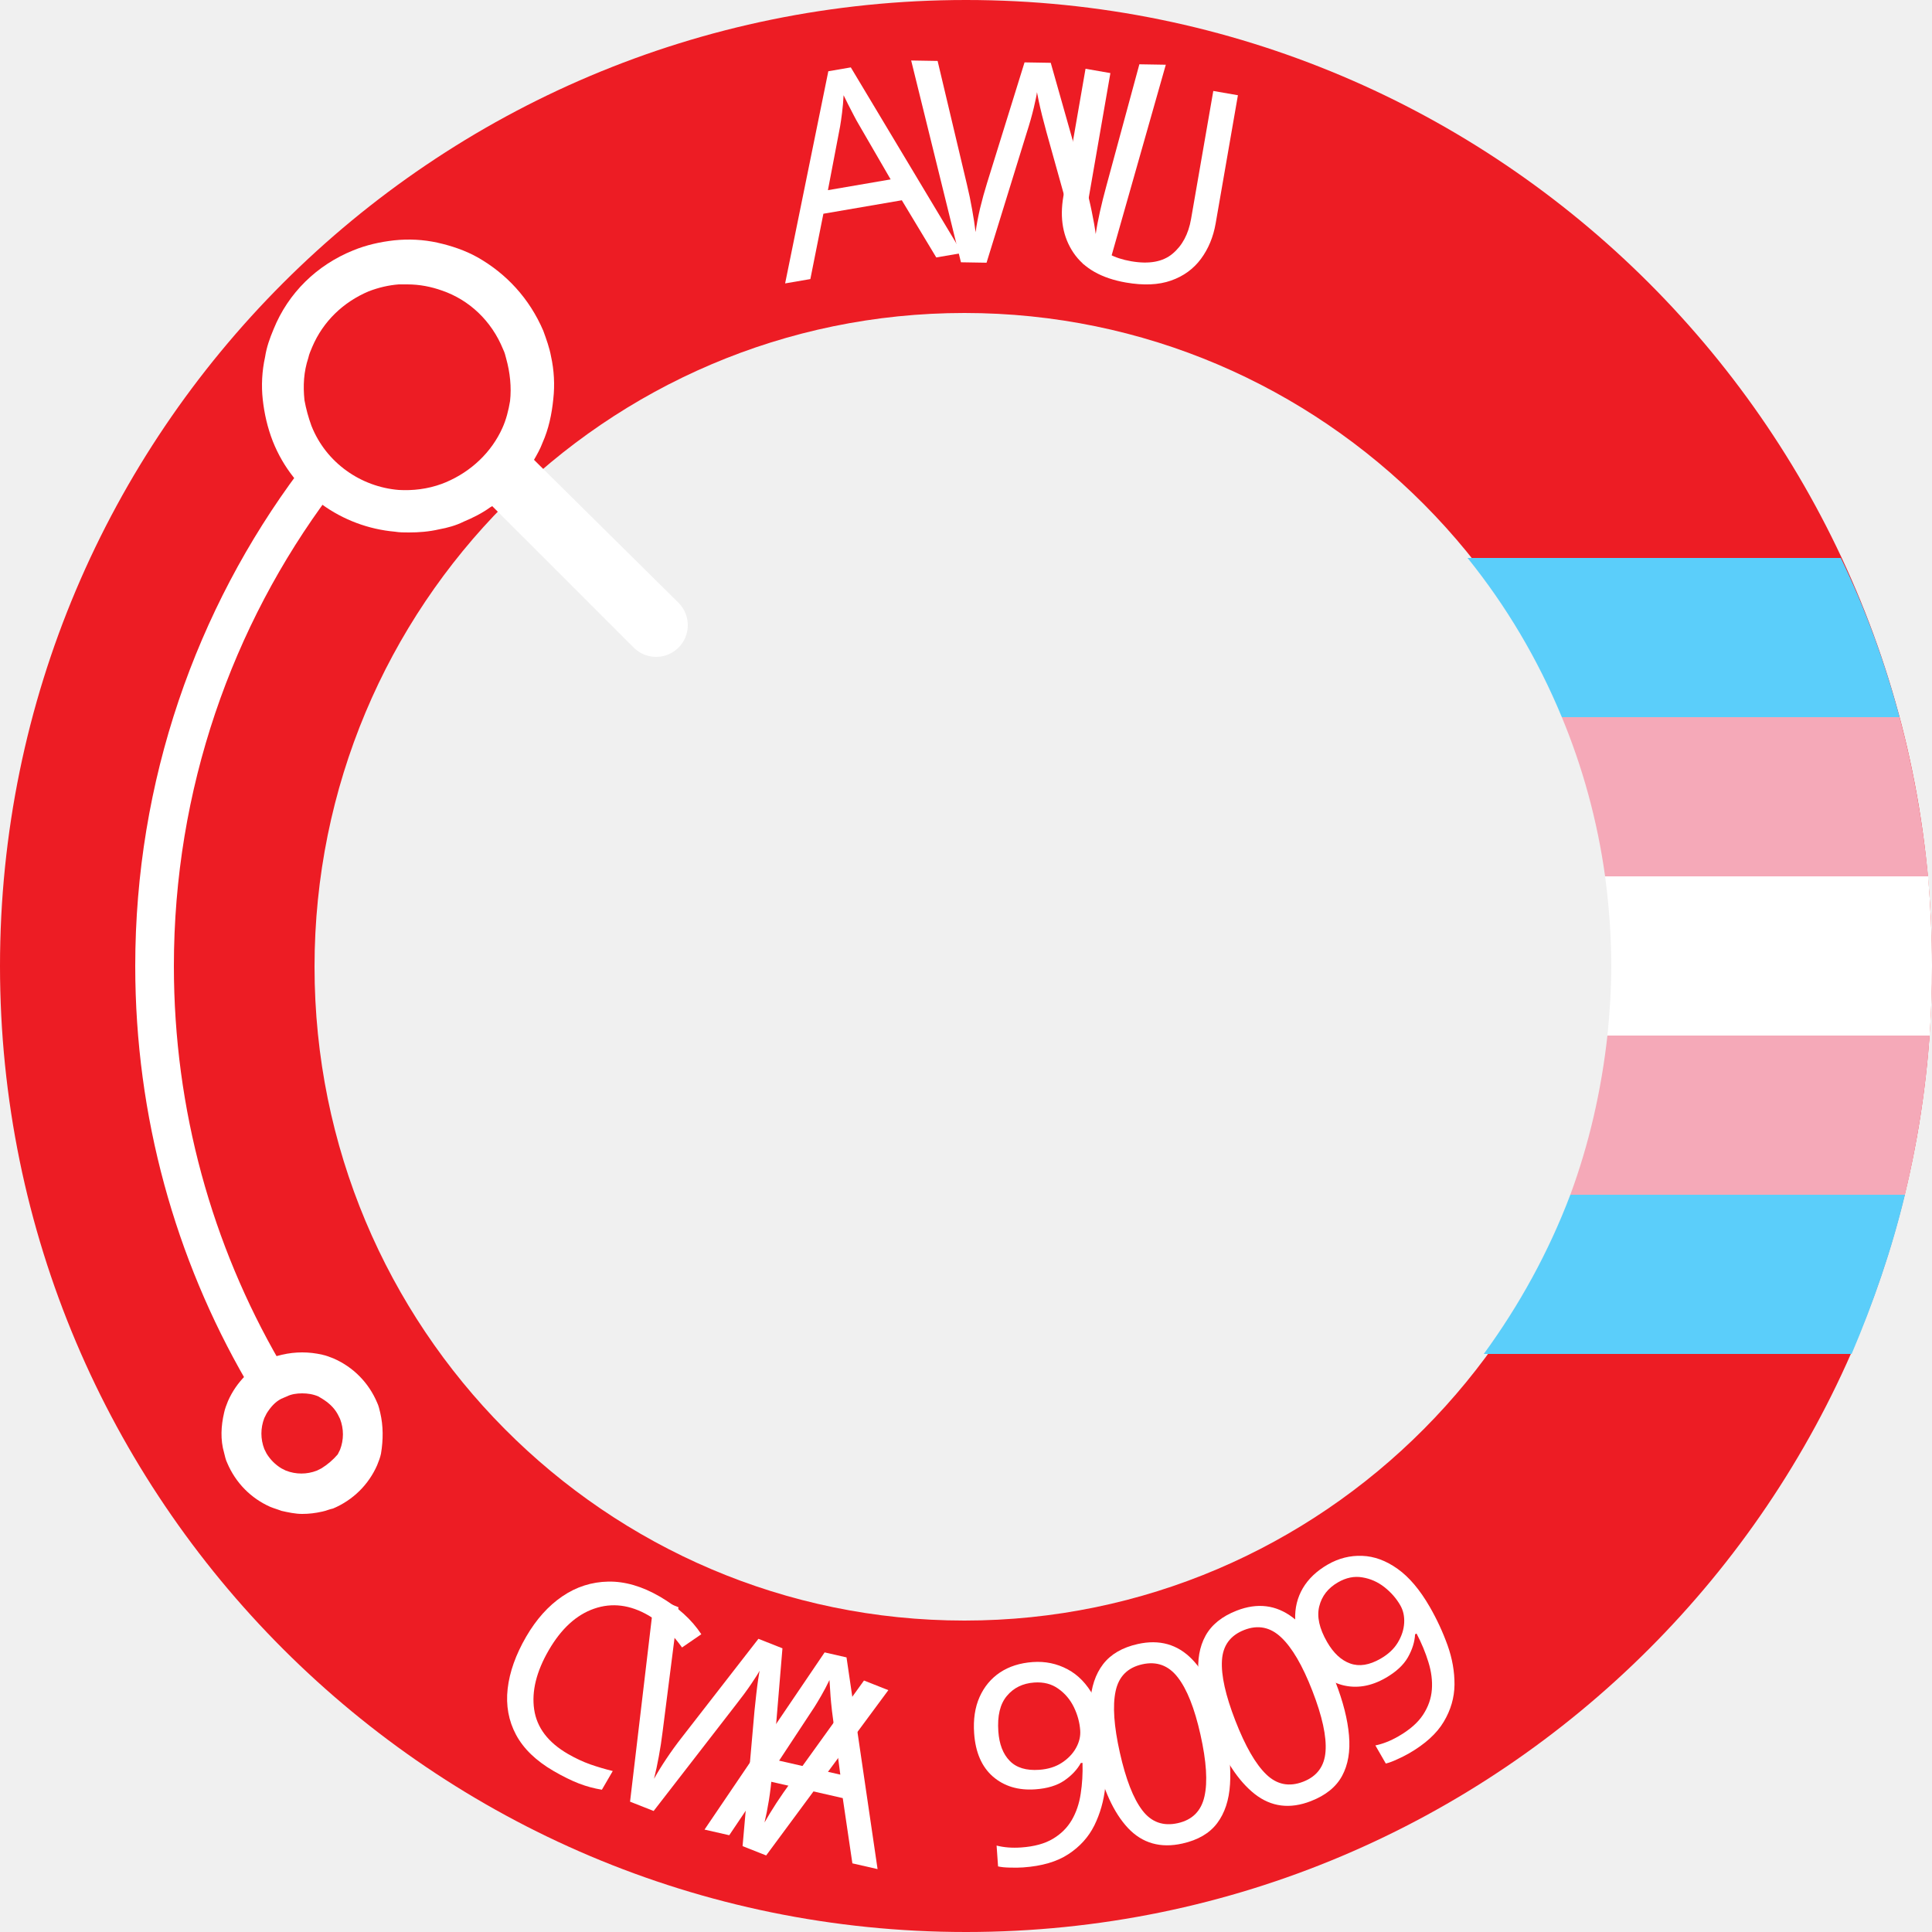
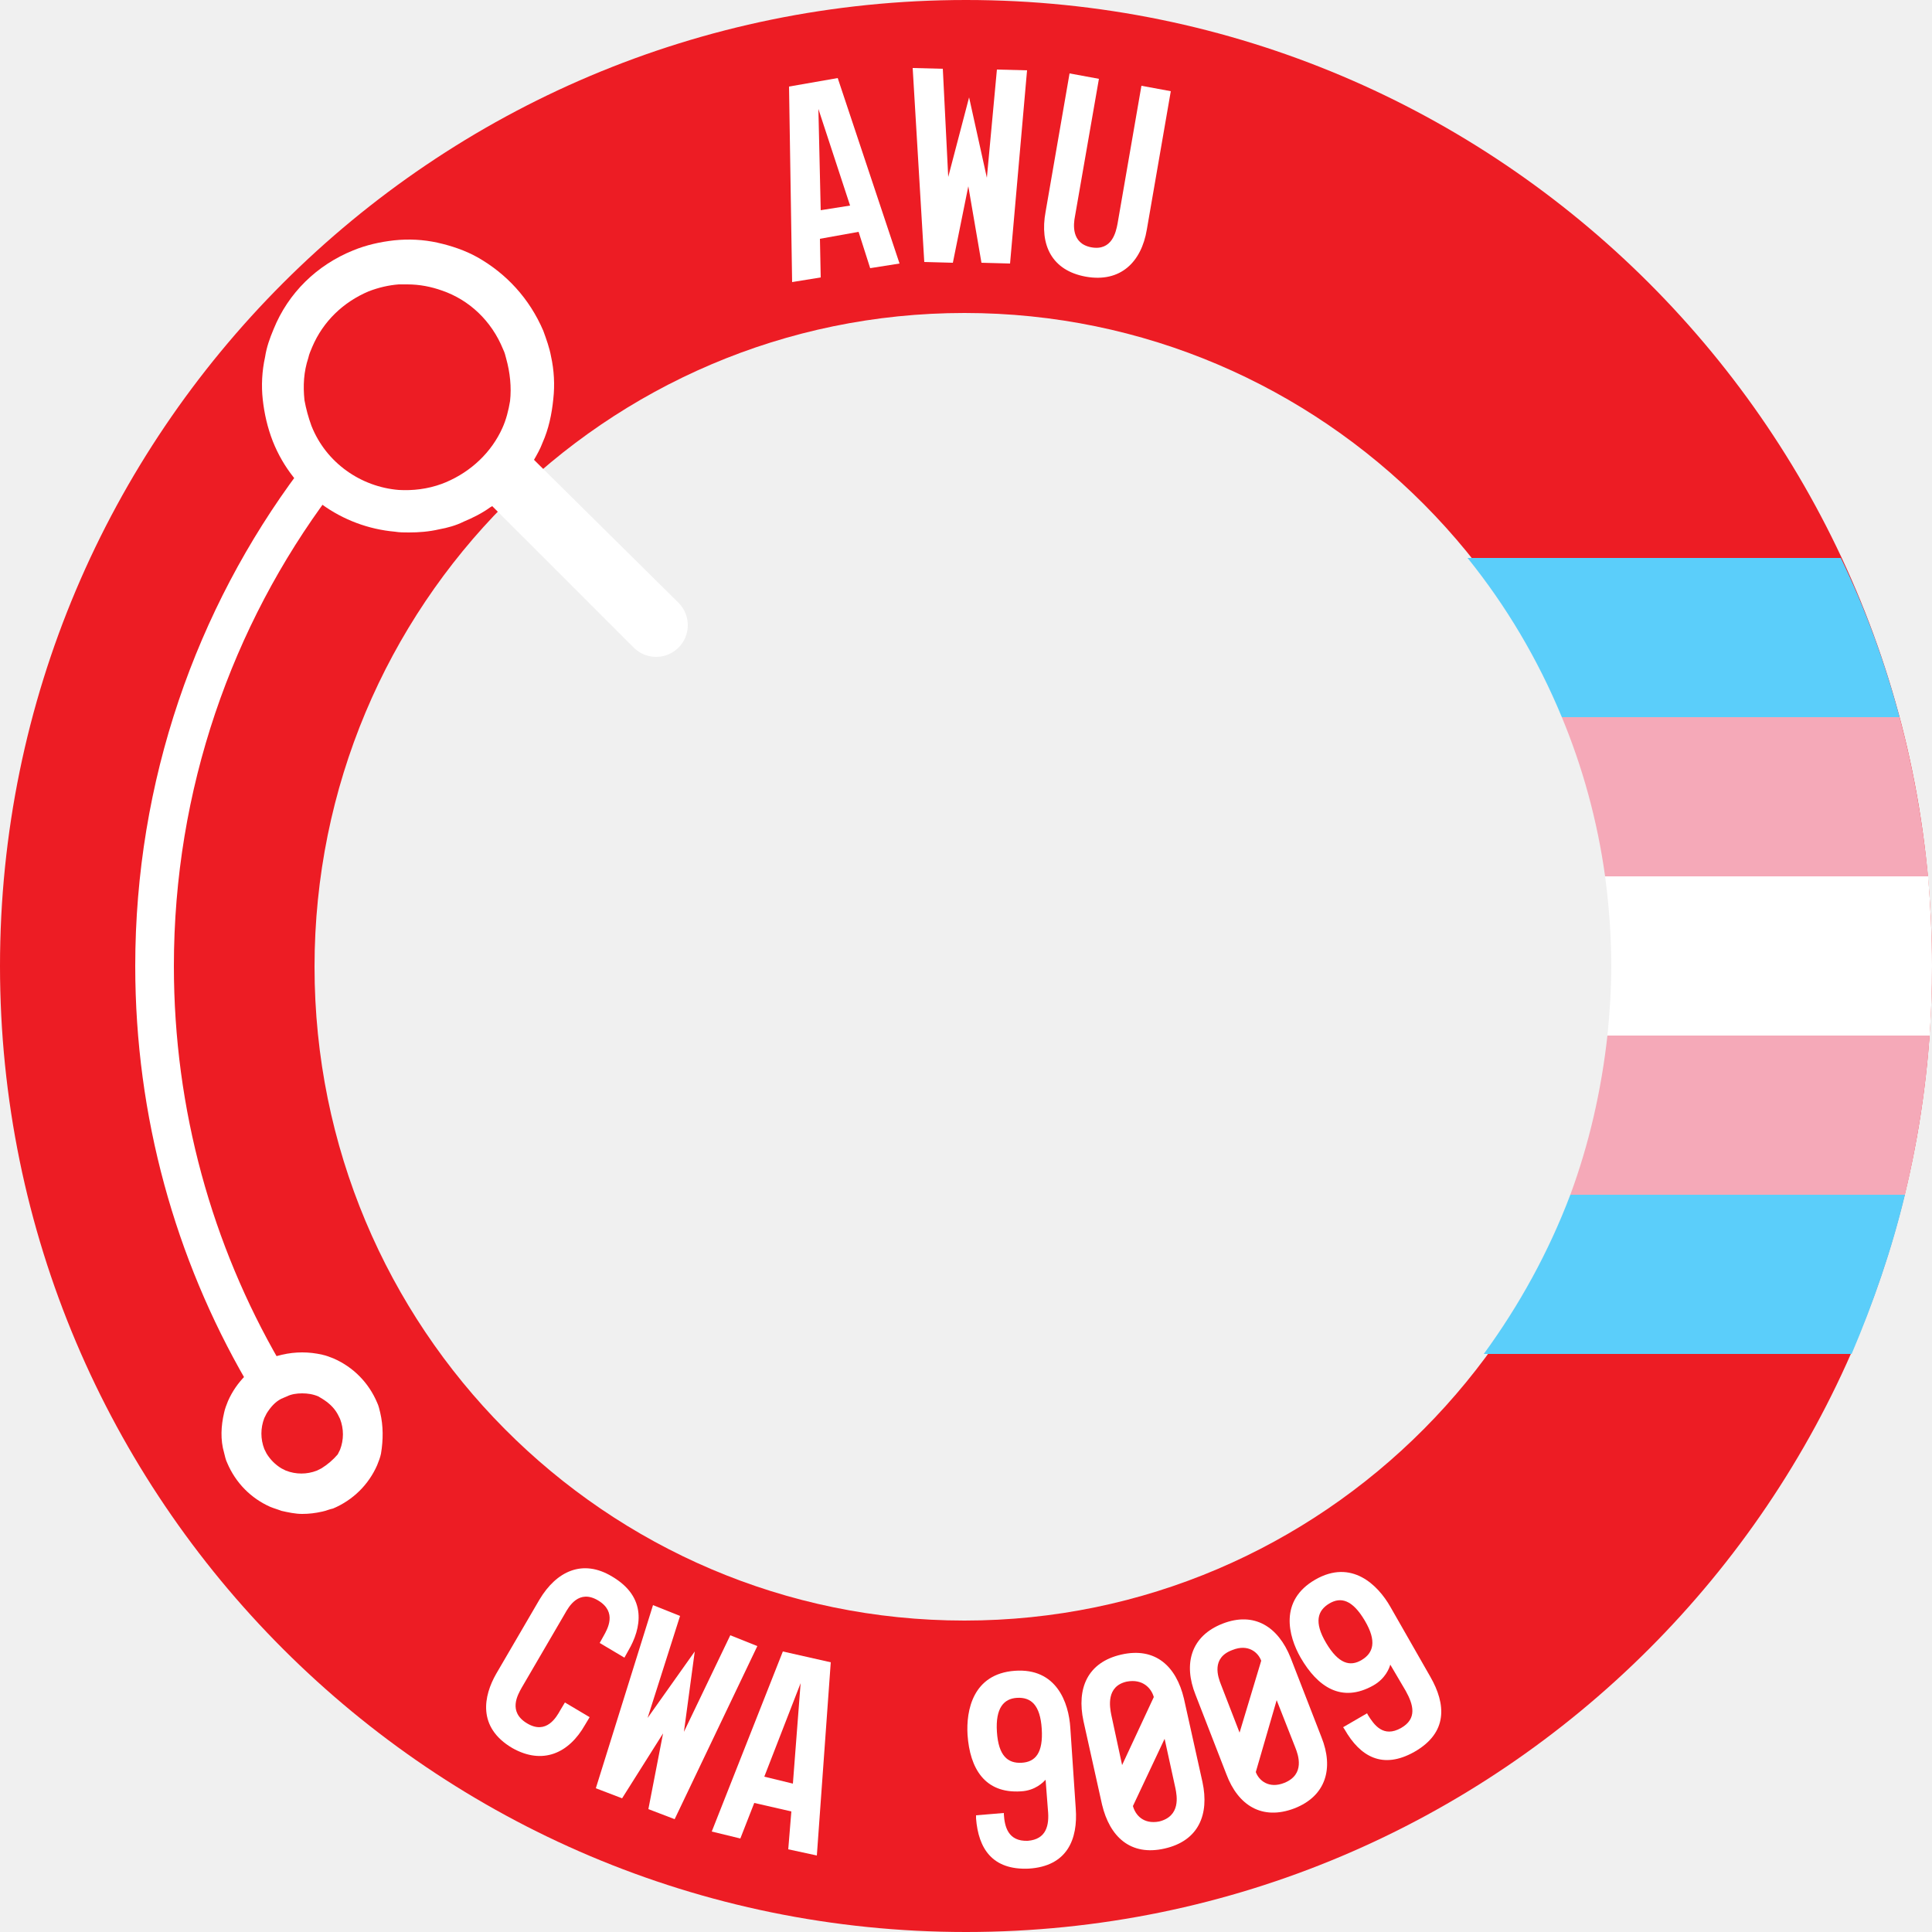
<svg xmlns="http://www.w3.org/2000/svg" xmlns:ns1="http://vectornator.io" version="1.1" id="Layer_1" x="0px" y="0px" viewBox="0 0 250 250" style="enable-background:new 0 0 250 250;" xml:space="preserve">
  <style type="text/css">
	.st0{fill:#ED1C24;}
	.st1{fill:none;}
- 	.st2{fill:#FFFFFF;}
- 	.st3{font-family:'Mono45Headline-Regular';}
- 	.st4{font-size:36.401px;}
+ 	.st2{enable-background:new    ;}
+ 	.st3{fill:#FFFFFF;}
+ 	.st4{font-family:'Mono45Headline-Regular';}
	.st5{font-size:35.999px;}
	.st6{fill:none;stroke:#FFFFFF;stroke-width:5;stroke-miterlimit:3.277;}
	.st7{fill:#5BCEFA;}
	.st8{fill:#F5A9B8;}
</style>
  <g id="g2896" ns1:layerName="g2896">
    <path class="st0" d="M125,0C56,0,0,56,0,125s56,125,125,125s125-56,125-125S194,0,125,0z M124.8,40.5c46.5,0,84.1,37.9,84.1,84.6   s-37.7,84.6-84.1,84.6c-46.5,0-84.1-37.9-84.1-84.6C40.7,78.4,78.3,40.5,124.8,40.5z" />
  </g>
  <circle class="st1" cx="125" cy="125" r="91" />
-   <text transform="matrix(0.9856 -0.1693 0.1693 0.9856 101.595 36.6731)" class="st2 st3 st4">A</text>
-   <text transform="matrix(0.9999 1.663608e-02 -1.663608e-02 0.9999 117.0349 33.8178)" class="st2 st3 st4">W</text>
-   <text transform="matrix(0.9852 0.1711 -0.1711 0.9852 132.7854 33.9528)" class="st2 st3 st4">U</text>
+   <g class="st2">
+     <path class="st3" d="M102.5,36.5l-0.4-25.3l6.3-1.1l8,24l-3.8,0.6l-1.5-4.7l-5,0.9l0.1,5L102.5,36.5z M110,26.6l-4.1-12.5l0.3,13.1   L110,26.6z" />
+   </g>
+   <g class="st2">
+     <path class="st3" d="M118.1,8.8l3.9,0.1l0.7,14l2.7-10.3l2.3,10.4L129,9l3.9,0.1l-2.2,25l-3.7-0.1l-1.7-9.9l-2,9.9l-3.7-0.1   L118.1,8.8z" />
+   </g>
+   <g class="st2">
+     <path class="st3" d="M135.3,27.4l3.1-17.9l3.8,0.7L139.1,28c-0.2,1-0.5,3.5,2.1,4c2.7,0.5,3.2-2,3.4-3l3.1-17.9l3.8,0.7l-3.1,17.9   c-0.7,4.2-3.4,6.9-7.9,6.1C136.1,35,134.5,31.7,135.3,27.4z" />
+   </g>
  <circle class="st1" cx="125" cy="125" r="116.5" />
-   <text transform="matrix(0.8646 0.5024 -0.5024 0.8646 59.7071 221.8213)" class="st2 st3 st5">C</text>
-   <text transform="matrix(0.93 0.3675 -0.3675 0.93 74.8013 230.4761)" class="st2 st3 st5">W</text>
-   <text transform="matrix(0.9749 0.2226 -0.2226 0.9749 91.1654 236.7478)" class="st2 st3 st5">A</text>
-   <text transform="matrix(0.9971 7.602187e-02 -7.602187e-02 0.9971 108.13 240.5914)" class="st2 st3 st5"> </text>
-   <text transform="matrix(0.9975 -7.045443e-02 7.045443e-02 0.9975 125.4864 241.7712)" class="st2 st3 st5">9</text>
-   <text transform="matrix(0.9758 -0.2188 0.2188 0.9758 142.9104 240.4466)" class="st2 st3 st5">0</text>
-   <text transform="matrix(0.9321 -0.3623 0.3623 0.9321 159.9199 236.452)" class="st2 st3 st5">0</text>
-   <text transform="matrix(0.8665 -0.4991 0.4991 0.8665 176.1405 230.0321)" class="st2 st3 st5">9</text>
-   <path class="st2" d="M61.8,33.3c-1.6-0.9-3.4-1.5-5.2-1.9s-3.7-0.5-5.6-0.3c-1.8,0.2-3.6,0.6-5.3,1.3c-4.7,1.9-8.4,5.5-10.3,10.2  c-0.5,1.2-0.9,2.3-1.1,3.6c-0.4,1.8-0.5,3.7-0.3,5.5s0.6,3.6,1.3,5.4c2.7,6.8,9,11.1,15.8,11.7c0.6,0.1,1.2,0.1,1.8,0.1  c1.3,0,2.6-0.1,3.9-0.4c1.1-0.2,2.2-0.5,3.2-1c1.2-0.5,2.4-1.1,3.5-1.9c0.1,0,0.1-0.1,0.2-0.1l0.1,0.1L82,83.8  c1.6,1.6,4.2,1.6,5.8,0l0,0c1.6-1.6,1.6-4.2,0-5.8l0,0L69.4,59.8c-0.1-0.1-0.2-0.2-0.3-0.3c0.4-0.7,0.8-1.4,1.1-2.2  c0.8-1.8,1.2-3.7,1.4-5.7c0.2-1.8,0.1-3.7-0.3-5.5c-0.2-1.1-0.6-2.2-1-3.3C68.5,38.6,65.5,35.4,61.8,33.3 M57.7,62.4  c-0.2,0.1-0.3,0.1-0.5,0.2c-1.9,0.7-3.8,0.9-5.6,0.8c-4.9-0.4-9.4-3.5-11.3-8.3c-0.4-1.1-0.7-2.2-0.9-3.3c-0.2-1.9-0.1-3.7,0.5-5.5  c0.1-0.5,0.3-0.9,0.5-1.4c1.4-3.3,4-5.8,7.3-7.2c1.3-0.5,2.6-0.8,3.9-0.9c0.4,0,0.7,0,1.1,0c1.6,0,3.1,0.3,4.5,0.8  c3.5,1.2,6.4,3.9,7.9,7.6c0.2,0.4,0.3,0.8,0.4,1.2c0.5,1.8,0.7,3.7,0.5,5.5c-0.2,1.2-0.5,2.4-1,3.5C63.6,58.5,61,61,57.7,62.4  L57.7,62.4z" />
-   <path class="st2" d="M49.2,182.8c-0.1-0.4-0.2-0.9-0.4-1.3c-1.1-2.6-3.1-4.6-5.6-5.7c-0.5-0.2-1-0.4-1.5-0.5c-1.7-0.4-3.5-0.4-5.2,0  c-0.4,0.1-0.9,0.2-1.3,0.4c-2.6,1.1-4.6,3.1-5.7,5.6c-0.2,0.5-0.4,1-0.5,1.5c-0.4,1.7-0.5,3.5,0,5.2c0.1,0.4,0.2,0.9,0.4,1.3  c1.1,2.6,3.1,4.6,5.6,5.7c0.5,0.2,0.9,0.3,1.4,0.5c0.9,0.2,1.8,0.4,2.7,0.4s1.7-0.1,2.6-0.3c0.5-0.1,0.9-0.3,1.4-0.4  c2.6-1.1,4.6-3.1,5.7-5.6c0.2-0.5,0.4-1,0.5-1.5C49.6,186.3,49.6,184.5,49.2,182.8L49.2,182.8z M41.6,190c-0.2,0.1-0.4,0.2-0.6,0.3  c-1.3,0.5-2.7,0.5-4,0c-0.2-0.1-0.4-0.2-0.6-0.3c-0.8-0.5-1.4-1.1-1.9-1.9c-0.1-0.2-0.2-0.4-0.3-0.6c-0.5-1.3-0.5-2.7,0-4  c0.1-0.2,0.2-0.4,0.3-0.6c0.5-0.8,1.1-1.5,1.9-1.9c0.2-0.1,0.5-0.2,0.7-0.3c0.6-0.3,1.3-0.4,2-0.4s1.4,0.1,2.1,0.4  c0.2,0.1,0.3,0.2,0.5,0.3c0.8,0.5,1.5,1.1,2,2c0.1,0.2,0.2,0.4,0.3,0.6c0.5,1.3,0.5,2.7,0,4c-0.1,0.2-0.2,0.4-0.3,0.6  C43.1,188.9,42.4,189.5,41.6,190L41.6,190z" />
+   <g class="st2">
+     <path class="st3" d="M79.2,204c4.6,2.7,3.8,6.7,2.1,9.6l-0.5,0.9l-3.2-1.9l0.5-0.9c0.5-0.9,1.8-3.1-0.7-4.6s-3.8,0.8-4.3,1.7   l-5.6,9.6c-0.5,0.9-1.8,3.1,0.7,4.6s3.8-0.8,4.3-1.7l0.6-1l3.2,1.9l-0.6,1c-2.1,3.7-5.5,5.2-9.4,3c-4.6-2.7-3.7-6.8-2.1-9.6   l5.6-9.6C72,203.3,75.4,201.7,79.2,204z" />
+   </g>
+   <g class="st2">
+     <path class="st3" d="M84.5,207.7l3.5,1.4l-4.2,13.2l6.1-8.6l-1.4,10.4l6-12.5L98,213l-10.7,22.4l-3.4-1.3l1.9-9.8l-5.3,8.4   l-3.4-1.3L84.5,207.7z" />
+   </g>
+   <g class="st2">
+     <path class="st3" d="M92.1,237l9.2-23.3l6.2,1.4l-1.8,25l-3.7-0.8l0.4-4.9l-4.8-1.1l-1.8,4.6L92.1,237z M102.6,230.8l1-13   l-4.7,12.1L102.6,230.8z" />
+   </g>
+   <text transform="matrix(0.9971 7.602187e-02 -7.602187e-02 0.9971 108.13 240.5914)" class="st3 st4 st5"> </text>
+   <g class="st2">
+     <path class="st3" d="M126.3,235.3l0-0.4l3.6-0.3l0,0.2c0.1,1.5,0.5,3.5,3.1,3.4c2.4-0.2,2.8-2,2.6-4l-0.3-3.9   c-0.3,0.3-1.3,1.4-3.2,1.5c-4.7,0.3-6.6-3-6.9-7.3c-0.2-3.2,0.7-7.9,6.1-8.3c5.4-0.4,7,4.1,7.2,7.4l0.7,10.4c0.3,4-1.1,7.5-6.1,7.8   C128.4,242,126.6,239.2,126.3,235.3z M129,224.1c0.2,3.1,1.4,4.1,3.2,4c1.8-0.1,2.8-1.3,2.6-4.4s-1.4-4.1-3.2-4   C129.9,219.8,128.8,221,129,224.1z" />
+   </g>
+   <g class="st2">
+     <path class="st3" d="M153.2,219.8l2.4,10.8c0.9,4.2-0.5,7.6-4.9,8.6c-4.4,1-7.1-1.5-8.1-5.7l-2.4-10.8c-0.9-4.2,0.5-7.6,4.9-8.6   C149.5,213.1,152.2,215.6,153.2,219.8z M143.8,221.9l1.4,6.5l4.1-8.8c-0.3-1.1-1.4-2.4-3.5-2C143.1,218.2,143.6,220.9,143.8,221.9z    M152.1,231.4l-1.4-6.4l-4.1,8.7c0.3,1.1,1.3,2.4,3.4,2C152.8,235,152.3,232.4,152.1,231.4z" />
+   </g>
+   <g class="st2">
+     <path class="st3" d="M167,214.5l4,10.3c1.6,4,0.6,7.6-3.5,9.2c-4.2,1.6-7.3-0.4-8.8-4.4l-4-10.3c-1.6-4-0.6-7.6,3.5-9.2   S165.4,210.5,167,214.5z M158,218l2.4,6.2l2.8-9.3c-0.4-1.1-1.7-2.2-3.7-1.4C156.7,214.5,157.6,217,158,218z M167.6,226.1l-2.4-6.1   l-2.7,9.3c0.4,1.1,1.7,2.2,3.7,1.4C168.9,229.6,168,227.1,167.6,226.1z" />
+   </g>
+   <g class="st2">
+     <path class="st3" d="M174,223.8l-0.2-0.3l3.1-1.8l0.1,0.2c0.8,1.3,2,3,4.3,1.7c2.1-1.2,1.6-3,0.6-4.8l-2-3.4   c-0.1,0.4-0.6,1.8-2.2,2.7c-4.1,2.3-7.2,0.2-9.4-3.6c-1.6-2.8-2.8-7.4,1.9-10.1s8.1,0.7,9.7,3.5l5.2,9.1c2,3.5,2.3,7.2-2.1,9.7   C178.9,229,176,227.3,174,223.8z M171.6,212.6c1.6,2.7,3.1,3.1,4.6,2.2s2-2.4,0.4-5.1c-1.6-2.7-3.1-3.1-4.6-2.2   S170,209.9,171.6,212.6z" />
+   </g>
+   <path class="st3" d="M61.8,33.3c-1.6-0.9-3.4-1.5-5.2-1.9s-3.7-0.5-5.6-0.3c-1.8,0.2-3.6,0.6-5.3,1.3c-4.7,1.9-8.4,5.5-10.3,10.2  c-0.5,1.2-0.9,2.3-1.1,3.6c-0.4,1.8-0.5,3.7-0.3,5.5s0.6,3.6,1.3,5.4c2.7,6.8,9,11.1,15.8,11.7c0.6,0.1,1.2,0.1,1.8,0.1  c1.3,0,2.6-0.1,3.9-0.4c1.1-0.2,2.2-0.5,3.2-1c1.2-0.5,2.4-1.1,3.5-1.9c0.1,0,0.1-0.1,0.2-0.1l0.1,0.1L82,83.8  c1.6,1.6,4.2,1.6,5.8,0l0,0c1.6-1.6,1.6-4.2,0-5.8l0,0L69.4,59.8c-0.1-0.1-0.2-0.2-0.3-0.3c0.4-0.7,0.8-1.4,1.1-2.2  c0.8-1.8,1.2-3.7,1.4-5.7c0.2-1.8,0.1-3.7-0.3-5.5c-0.2-1.1-0.6-2.2-1-3.3C68.5,38.6,65.5,35.4,61.8,33.3 M57.7,62.4  c-0.2,0.1-0.3,0.1-0.5,0.2c-1.9,0.7-3.8,0.9-5.6,0.8c-4.9-0.4-9.4-3.5-11.3-8.3c-0.4-1.1-0.7-2.2-0.9-3.3c-0.2-1.9-0.1-3.7,0.5-5.5  c0.1-0.5,0.3-0.9,0.5-1.4c1.4-3.3,4-5.8,7.3-7.2c1.3-0.5,2.6-0.8,3.9-0.9c0.4,0,0.7,0,1.1,0c1.6,0,3.1,0.3,4.5,0.8  c3.5,1.2,6.4,3.9,7.9,7.6c0.2,0.4,0.3,0.8,0.4,1.2c0.5,1.8,0.7,3.7,0.5,5.5c-0.2,1.2-0.5,2.4-1,3.5C63.6,58.5,61,61,57.7,62.4  L57.7,62.4z" />
+   <path class="st3" d="M49.2,182.8c-0.1-0.4-0.2-0.9-0.4-1.3c-1.1-2.6-3.1-4.6-5.6-5.7c-0.5-0.2-1-0.4-1.5-0.5c-1.7-0.4-3.5-0.4-5.2,0  c-0.4,0.1-0.9,0.2-1.3,0.4c-2.6,1.1-4.6,3.1-5.7,5.6c-0.2,0.5-0.4,1-0.5,1.5c-0.4,1.7-0.5,3.5,0,5.2c0.1,0.4,0.2,0.9,0.4,1.3  c1.1,2.6,3.1,4.6,5.6,5.7c0.5,0.2,0.9,0.3,1.4,0.5c0.9,0.2,1.8,0.4,2.7,0.4s1.7-0.1,2.6-0.3c0.5-0.1,0.9-0.3,1.4-0.4  c2.6-1.1,4.6-3.1,5.7-5.6c0.2-0.5,0.4-1,0.5-1.5C49.6,186.3,49.6,184.5,49.2,182.8L49.2,182.8z M41.6,190c-0.2,0.1-0.4,0.2-0.6,0.3  c-1.3,0.5-2.7,0.5-4,0c-0.2-0.1-0.4-0.2-0.6-0.3c-0.8-0.5-1.4-1.1-1.9-1.9c-0.1-0.2-0.2-0.4-0.3-0.6c-0.5-1.3-0.5-2.7,0-4  c0.1-0.2,0.2-0.4,0.3-0.6c0.5-0.8,1.1-1.5,1.9-1.9c0.2-0.1,0.5-0.2,0.7-0.3c0.6-0.3,1.3-0.4,2-0.4s1.4,0.1,2.1,0.4  c0.2,0.1,0.3,0.2,0.5,0.3c0.8,0.5,1.5,1.1,2,2c0.1,0.2,0.2,0.4,0.3,0.6c0.5,1.3,0.5,2.7,0,4c-0.1,0.2-0.2,0.4-0.3,0.6  C43.1,188.9,42.4,189.5,41.6,190L41.6,190z" />
  <path class="st6" d="M34,177.4C25.1,162,20,144.1,20,125c0-23.4,7.7-45.1,20.7-62.5" />
  <path class="st7" d="M245.8,92.8h-43.7c-3.1-7.5-7.2-14.4-12.2-20.6h48.3C241.4,78.8,243.9,85.7,245.8,92.8z" />
  <path class="st8" d="M249.5,113.4h-41.8c-1-7.2-2.9-14.1-5.6-20.6h43.7C247.6,99.5,248.8,106.4,249.5,113.4z" />
-   <path class="st2" d="M249.7,134c0.2-3,0.3-6,0.3-9c0-3.9-0.2-7.8-0.5-11.6h-41.8c0.5,3.8,0.8,7.7,0.8,11.6c0,3-0.2,6-0.5,9v0  L249.7,134L249.7,134z" />
-   <path class="st8" d="M249.7,134H208v0c-0.8,7.2-2.4,14.1-4.8,20.6h43.3C248.1,147.9,249.2,141,249.7,134L249.7,134z" />
+   <path class="st3" d="M249.7,134c0.2-3,0.3-6,0.3-9c0-3.9-0.2-7.8-0.5-11.6h-41.8c0.5,3.8,0.8,7.7,0.8,11.6c0,3-0.2,6-0.5,9l0,0  H249.7L249.7,134z" />
+   <path class="st8" d="M249.7,134H208l0,0c-0.8,7.2-2.4,14.1-4.8,20.6h43.3C248.1,147.9,249.2,141,249.7,134L249.7,134z" />
  <path class="st7" d="M246.5,154.6c-1.7,7.1-4.1,14-6.9,20.6H192c4.6-6.3,8.4-13.2,11.2-20.6H246.5z" />
-   <path class="st1" d="M153.7,134v20.6h49.5l0,0h-49.5v20.6H192c-15.4,20.8-40.1,34.3-68,34.3c-46.7,0-84.5-37.8-84.5-84.5  S77.3,40.5,124,40.5c26.7,0,50.5,12.4,66,31.7h-36.3V134l54.4,0v0H153.7z" />
+   <path class="st1" d="M153.7,134v20.6h49.5l0,0h-49.5v20.6H192c-15.4,20.8-40.1,34.3-68,34.3c-46.7,0-84.5-37.8-84.5-84.5  S77.3,40.5,124,40.5c26.7,0,50.5,12.4,66,31.7h-36.3V134h54.4l0,0H153.7z" />
  <path class="st1" d="M246.5,154.6c-1.7,7.1-4.1,14-6.9,20.6H192c4.6-6.3,8.4-13.2,11.2-20.6H246.5z" />
-   <path class="st1" d="M208,134c-0.8,7.2-2.4,14.1-4.8,20.6h43.3c1.6-6.7,2.7-13.5,3.2-20.6v0c0.2-3,0.3-6,0.3-9  c0-3.9-0.2-7.8-0.5-11.6c-0.6-7.1-1.9-13.9-3.6-20.6c-1.9-7.1-4.4-14-7.5-20.6H190c5,6.2,9.1,13.1,12.2,20.6  c2.7,6.5,4.6,13.4,5.6,20.6c0.5,3.8,0.8,7.7,0.8,11.6C208.5,128,208.3,131,208,134" />
+   <path class="st1" d="M208,134c-0.8,7.2-2.4,14.1-4.8,20.6h43.3c1.6-6.7,2.7-13.5,3.2-20.6l0,0c0.2-3,0.3-6,0.3-9  c0-3.9-0.2-7.8-0.5-11.6c-0.6-7.1-1.9-13.9-3.6-20.6c-1.9-7.1-4.4-14-7.5-20.6H190c5,6.2,9.1,13.1,12.2,20.6  c2.7,6.5,4.6,13.4,5.6,20.6c0.5,3.8,0.8,7.7,0.8,11.6C208.5,128,208.3,131,208,134" />
</svg>
